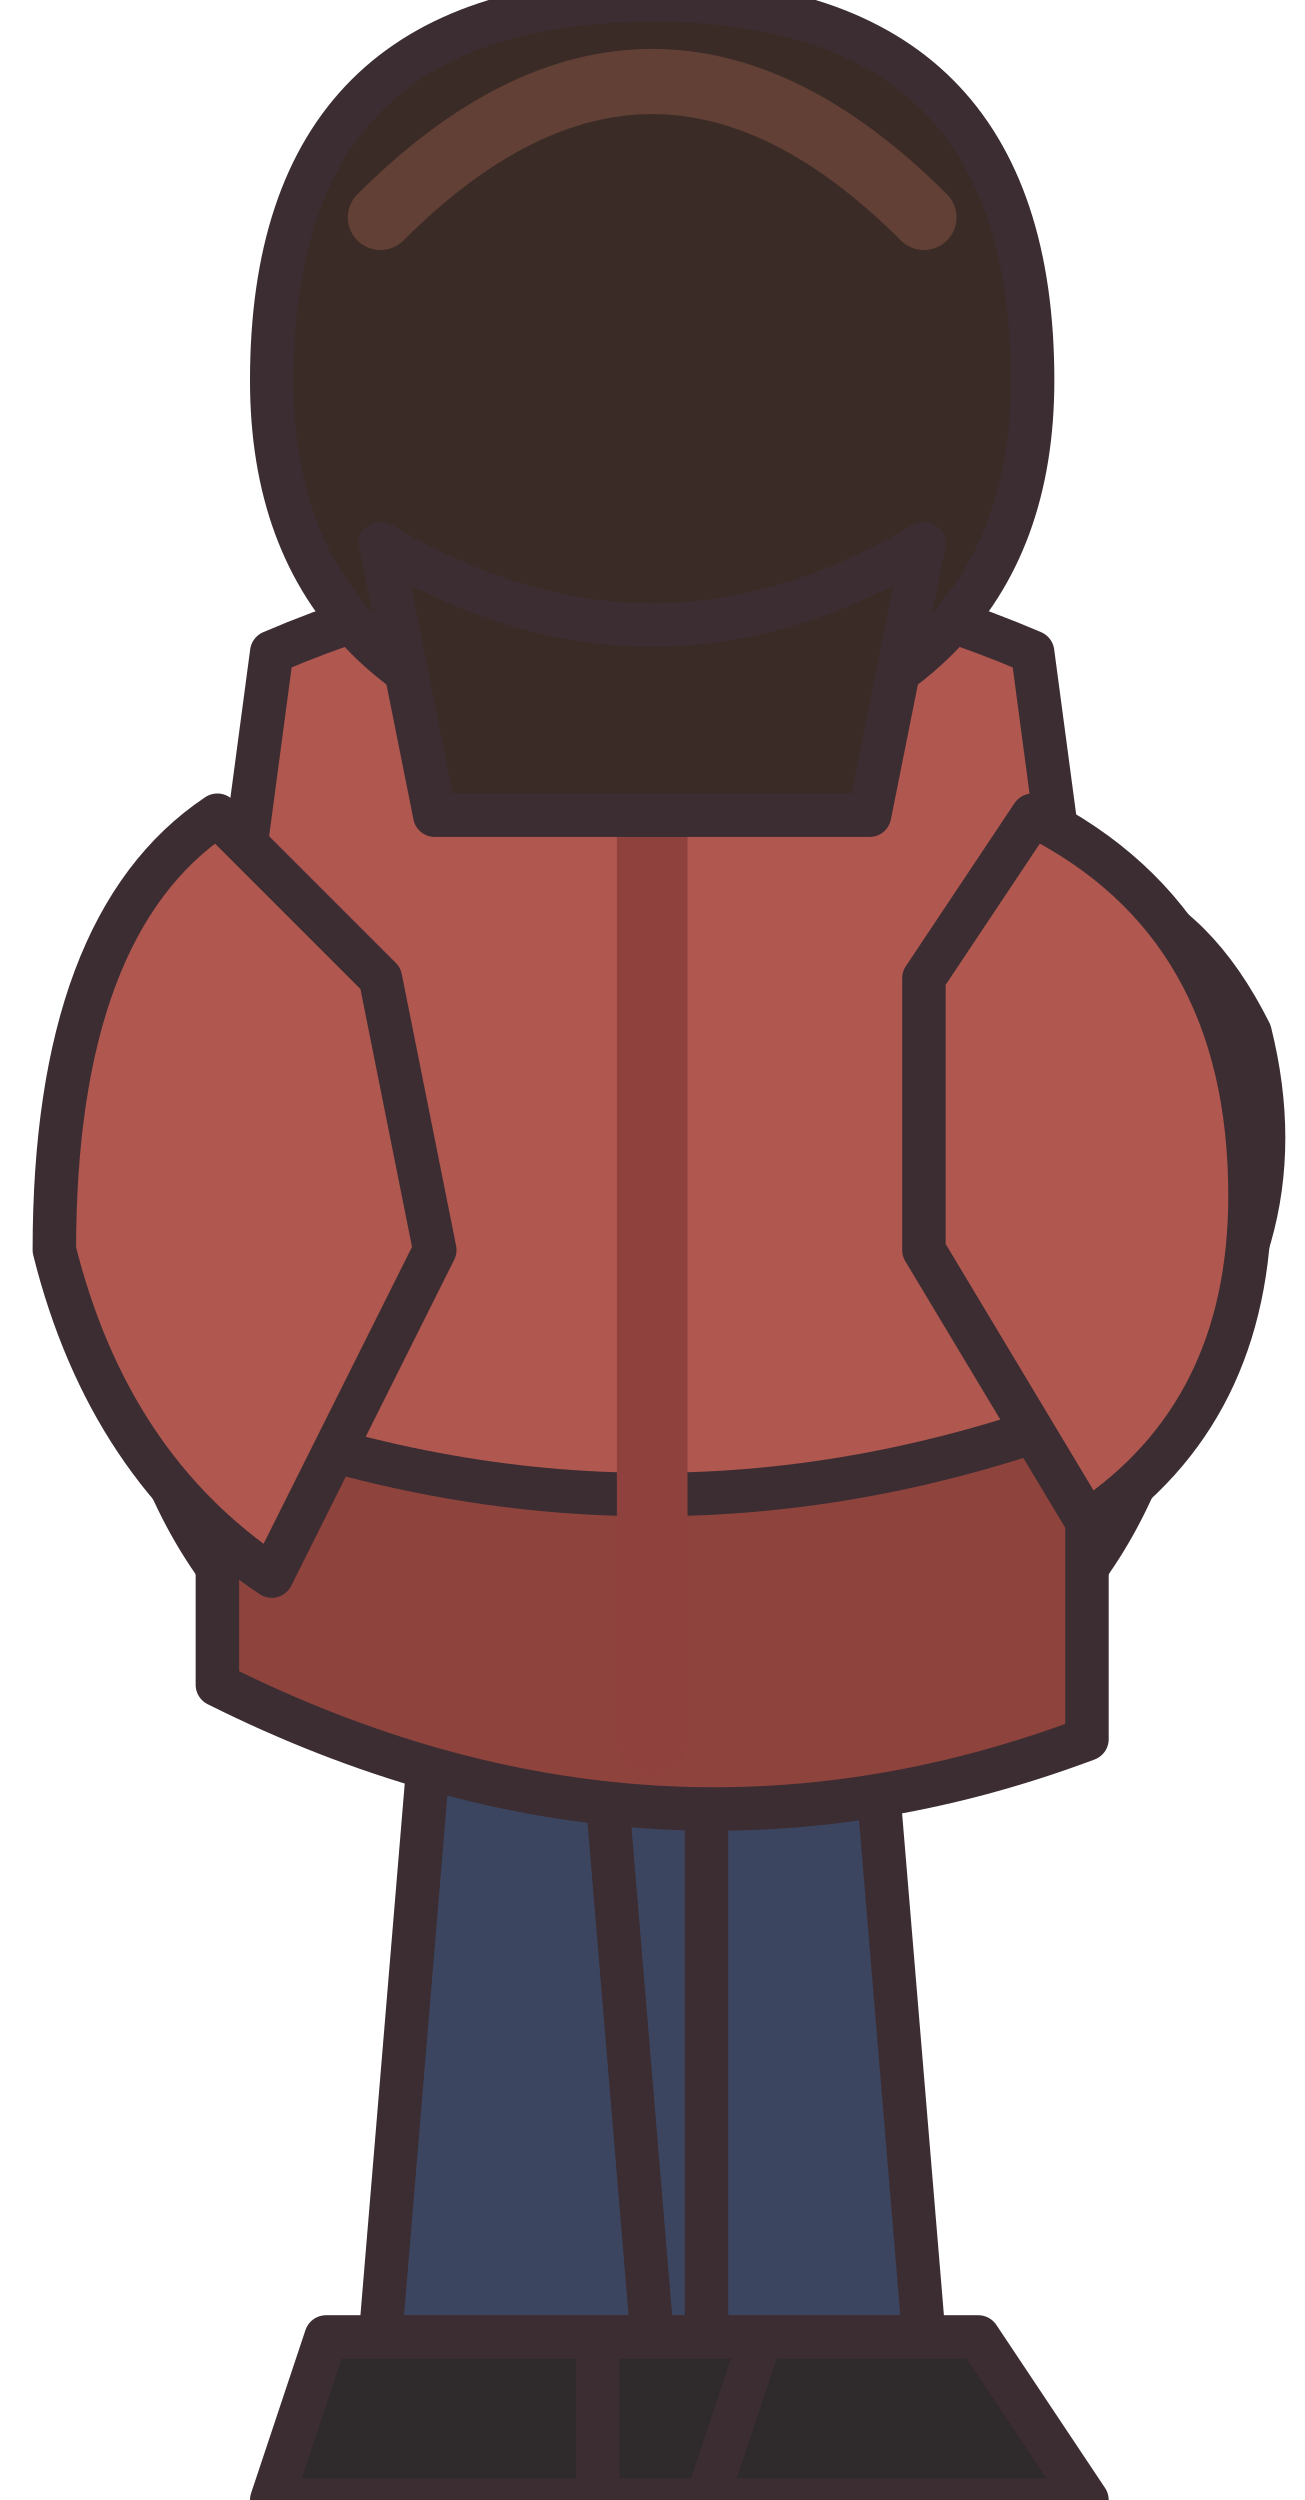
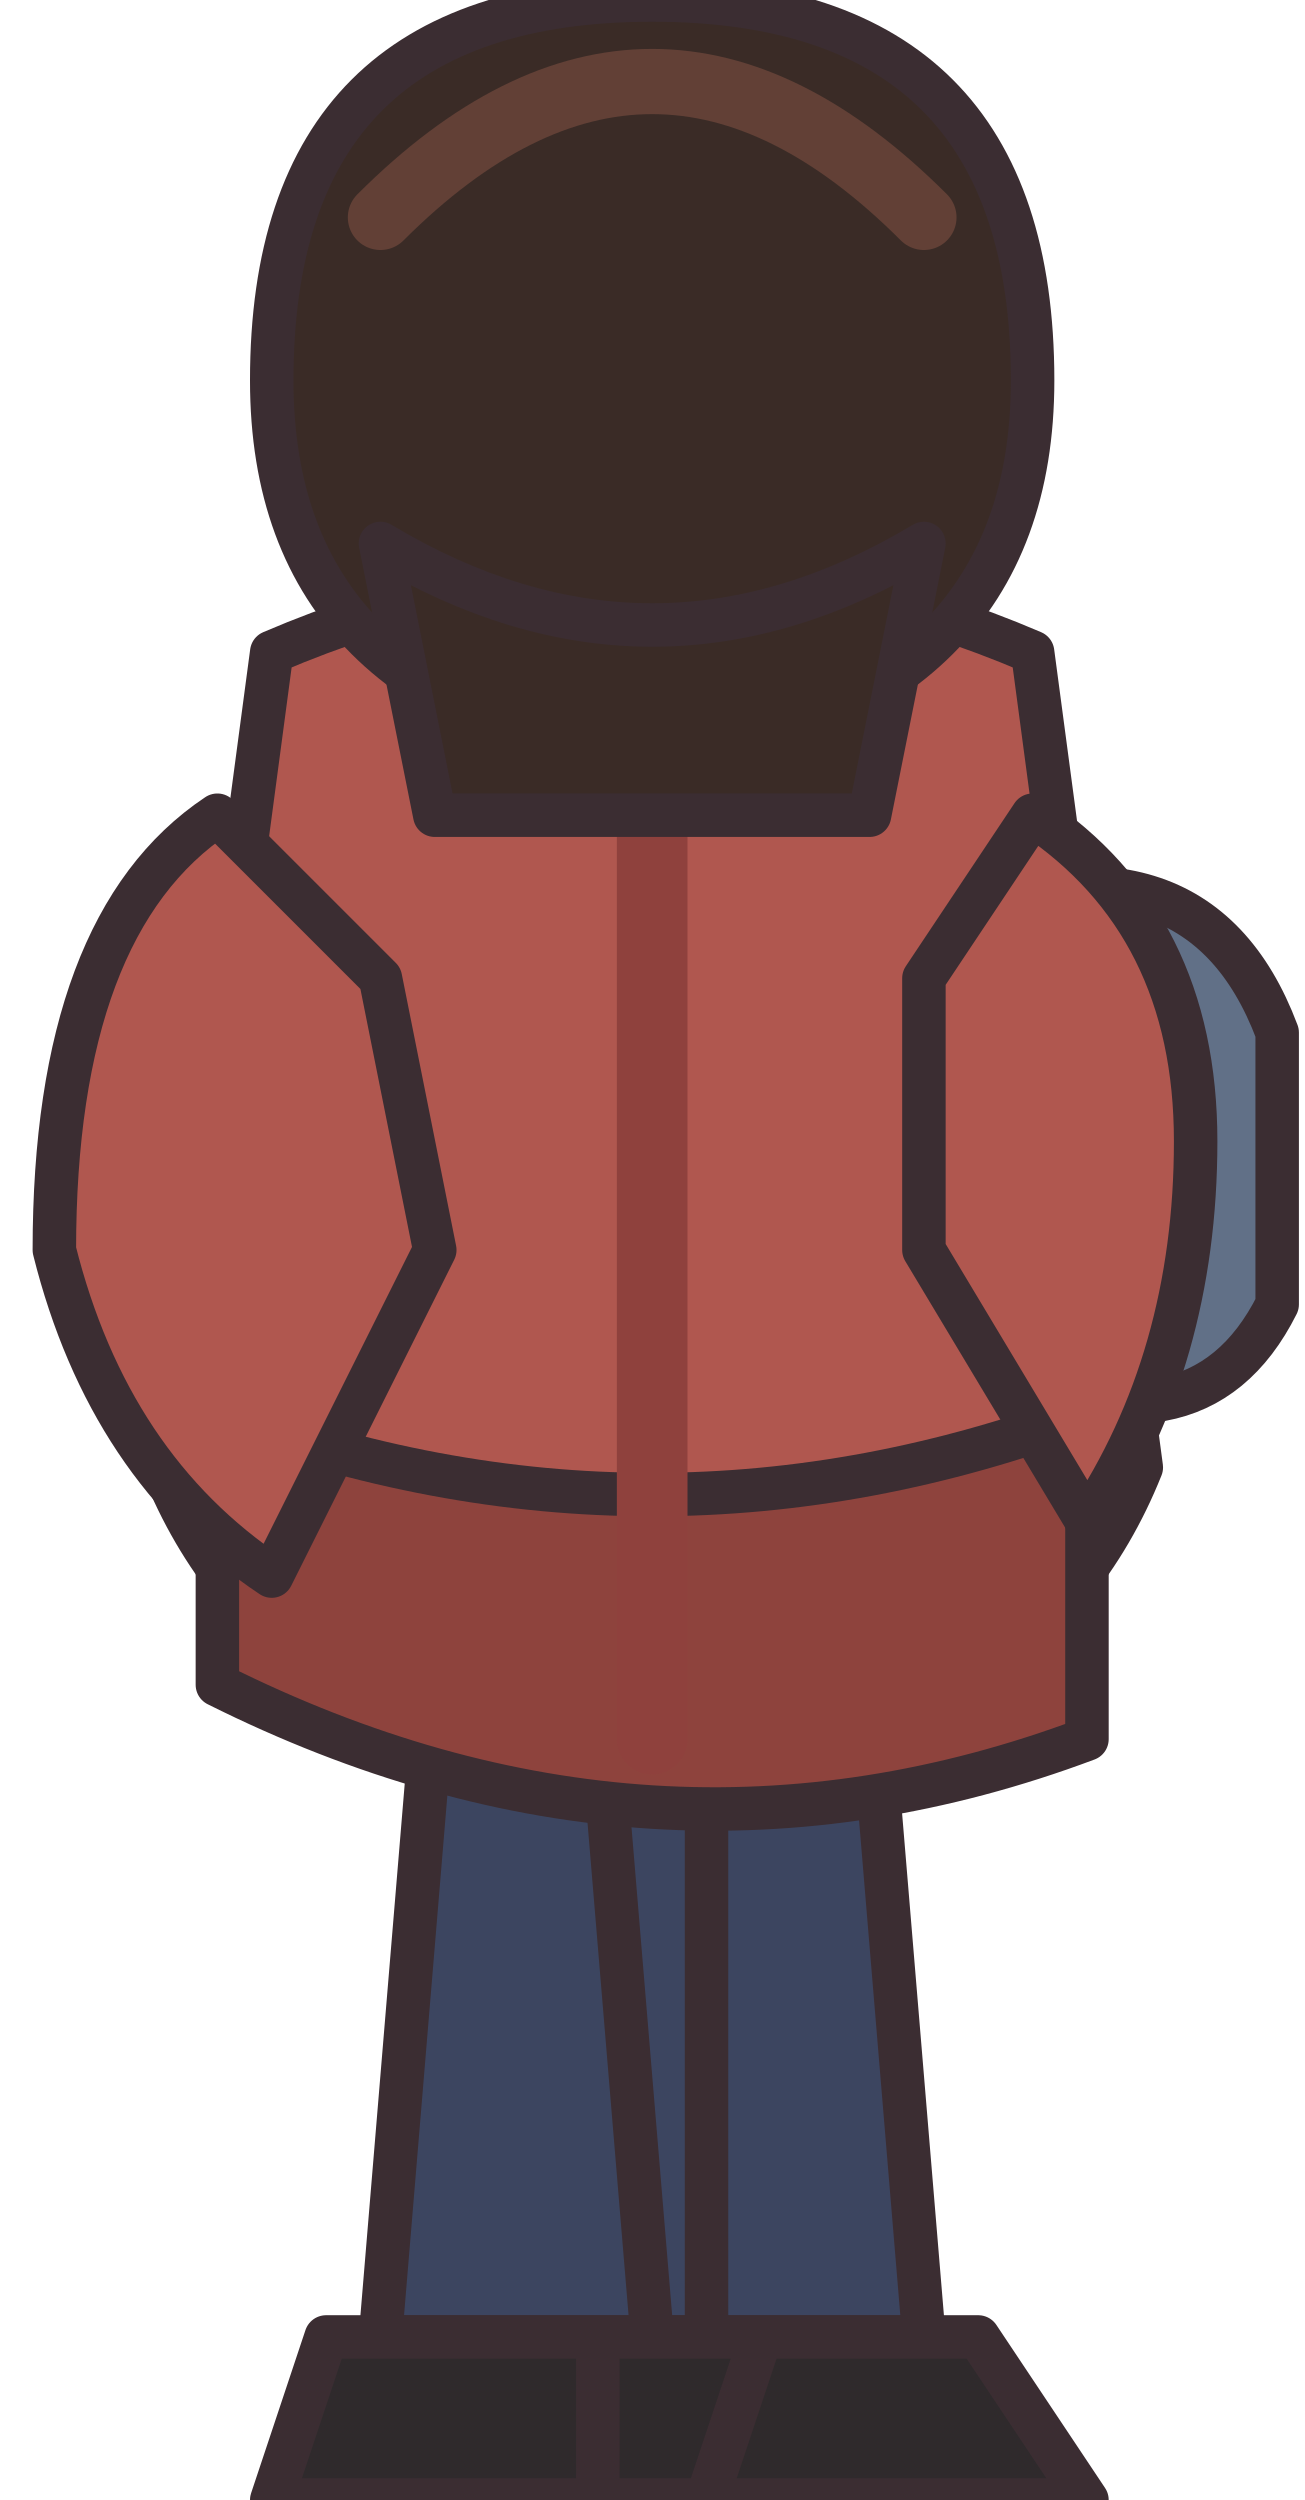
<svg xmlns="http://www.w3.org/2000/svg" width="24" height="46" viewBox="0 0 24 46" shape-rendering="geometricPrecision" stroke="#3b2d32" stroke-width="0.8" stroke-linejoin="round" stroke-linecap="round">
  <path d="M8 31 L13 31 L13 43 L7 43 Z M11 31 L16 31 L17 43 L12 43 Z" fill="#3c4560" />
  <path d="M6 43 L14 43 L13 46 L5 46 Z M11 43 L18 43 L20 46 L11 46 Z" fill="#2f2a2c" />
-   <path d="M17 17 Q21 15 23 19 Q24 23 21 26 L17 24 Z" fill="#617087" />
+   <path d="M17 17 Q22 15 23.5 19 L23.5 24 Q22 27 18 25 L17 24 Z" fill="#617087" />
  <path d="M5 12 Q12 9 19 12 L21 27 Q19 32 12 33 Q5 32 3 27 Z" fill="#b0574f" />
  <path d="M4 26 Q12 29 20 26 L20 32 Q12 35 4 31 Z" fill="#8e433d" />
  <path d="M12 12 L12 32" stroke="#8f413d" stroke-width="1.3" fill="none" />
  <path d="M4 15 Q1 17 1 23 Q2 27 5 29 L8 23 L7 18 Z" fill="#b0574f" />
-   <path d="M19 15 Q23 17 23 22 Q23 26 20 28 L17 23 L17 18 Z" fill="#b0574f" />
+   <path d="M19 15 Q22 17 22 21 Q22 25 20 28 L17 23 L17 18 Z" fill="#b0574f" />
  <path d="M12 0 Q19 0 19 7 Q19 13 12 14 Q5 13 5 7 Q5 0 12 0 Z" fill="#3a2b26" />
  <path d="M7 10 Q12 13 17 10 L16 15 L8 15 Z" fill="#3a2b26" />
  <path d="M7 4 Q12 -1 17 4" fill="none" stroke="#624036" stroke-width="1.2" />
</svg>
